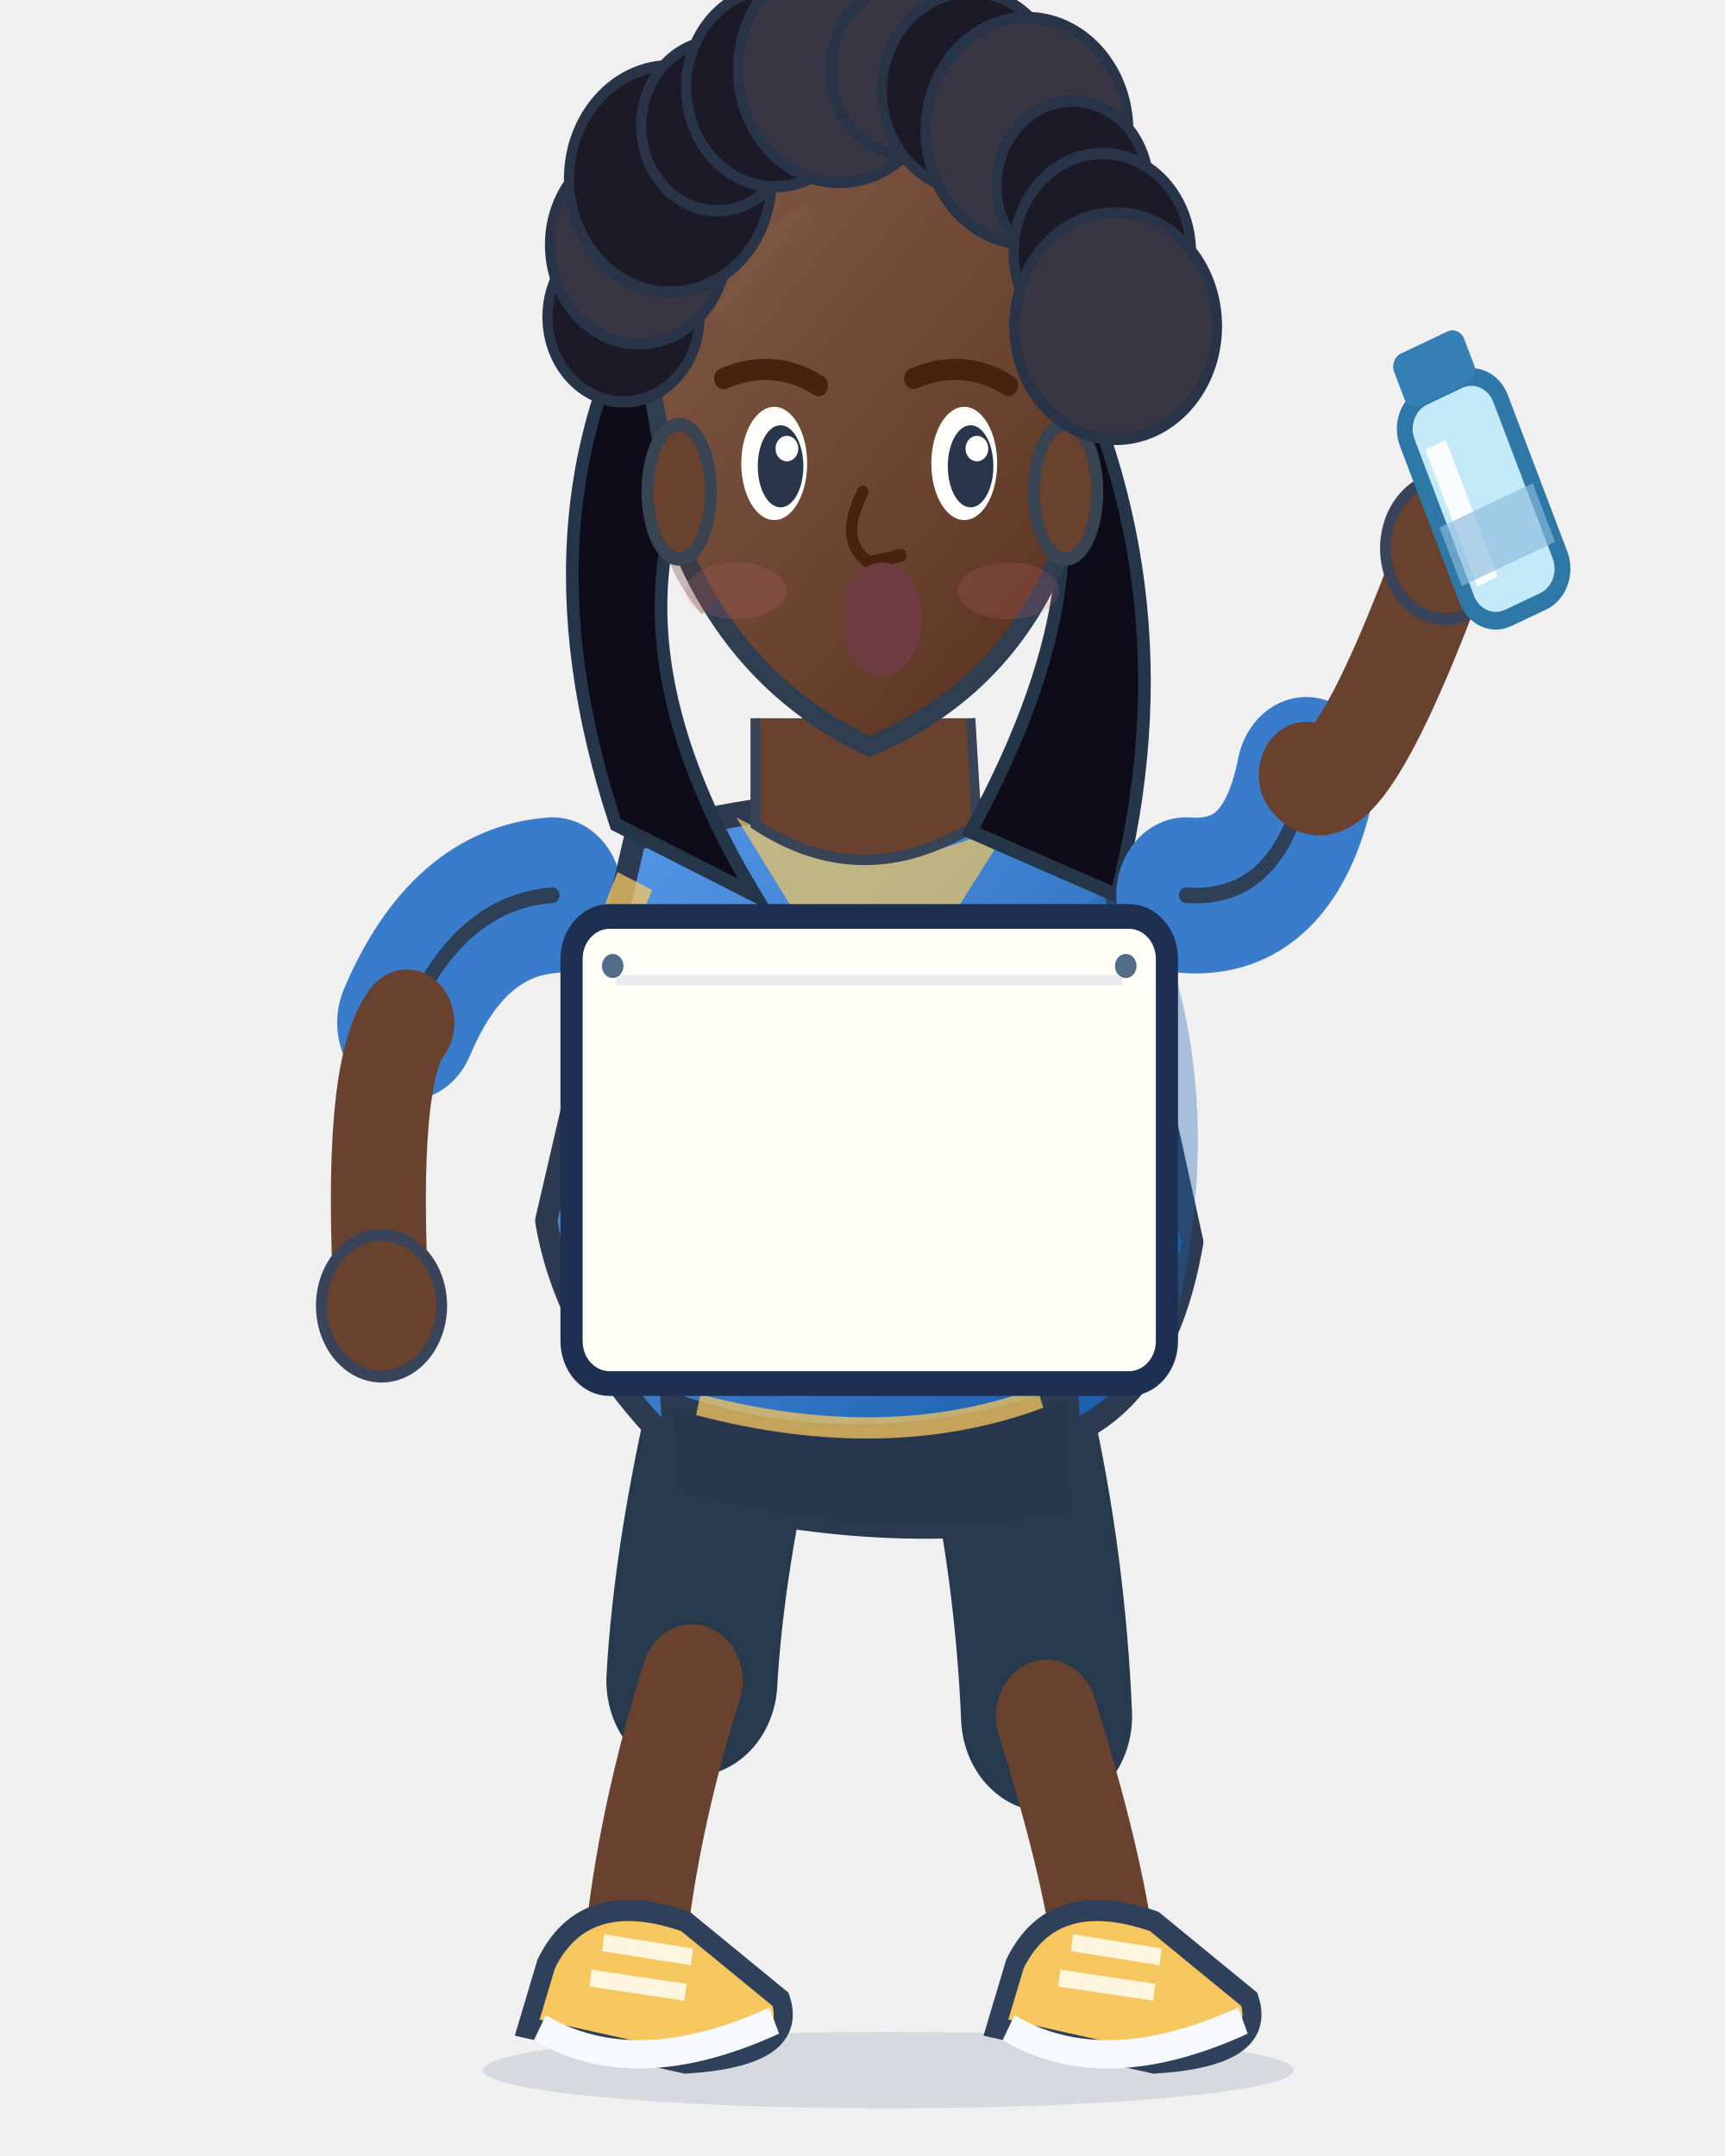
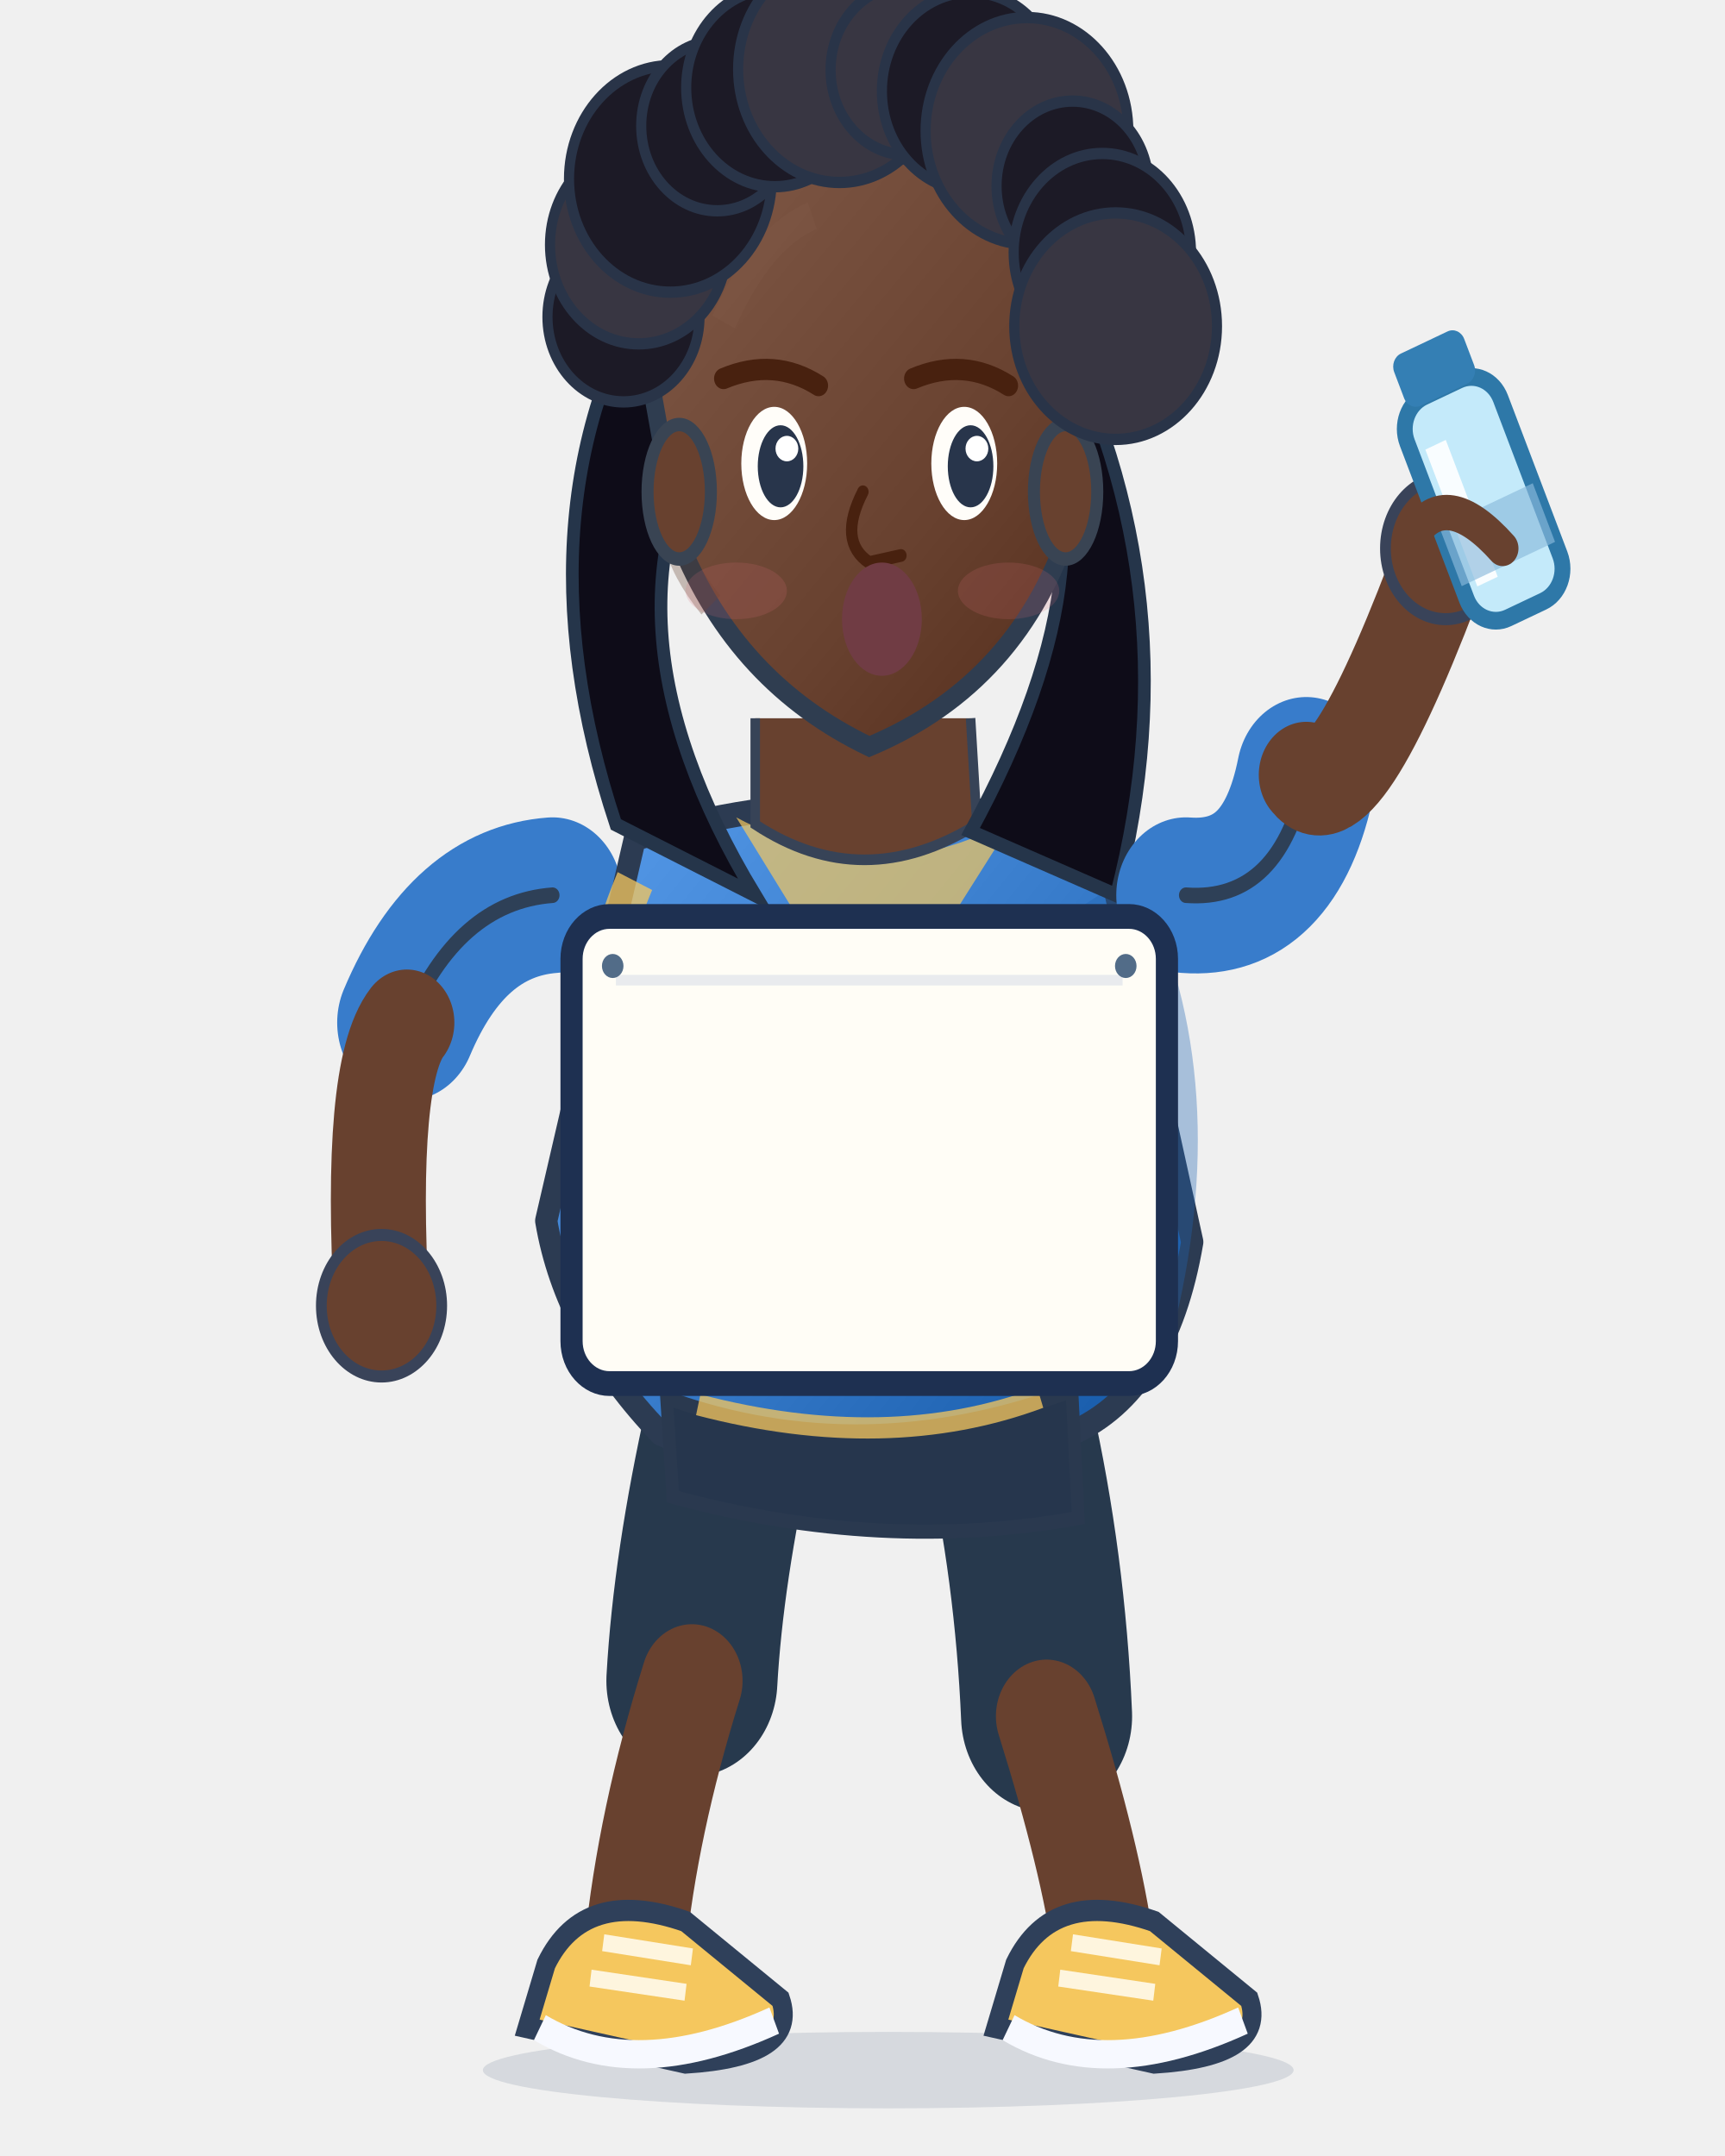
<svg xmlns="http://www.w3.org/2000/svg" width="256" height="320" viewBox="0 0 256 320" role="img" aria-label="SnackDash original adult runner body_03 receive">
  <defs>
    <linearGradient id="skin_2" x1="0" y1="0" x2=".9" y2="1">
      <stop offset="0" stop-color="#805947" />
      <stop offset=".65" stop-color="#68412f" />
      <stop offset="1" stop-color="#562f1d" />
    </linearGradient>
    <linearGradient id="shirt_2" x1="0" y1="0" x2=".94" y2=".8">
      <stop offset="0" stop-color="#579bea" />
      <stop offset=".56" stop-color="#387CCB" />
      <stop offset="1" stop-color="#1a5ead" />
    </linearGradient>
  </defs>
  <g id="character_anchor" transform="translate(129 302) scale(0.94 1.0505) translate(-129 -302)">
    <ellipse cx="132" cy="307" rx="64" ry="5.4" fill="#273F61" opacity=".13" />
    <g id="legs">
      <g id="leg_left">
        <path d="M107 216 Q102 236 101 252" stroke="#27394D" stroke-width="27" stroke-linecap="round" fill="none" />
        <path d="M101 252 Q94 272 92 290" stroke="#68412f" stroke-width="16" stroke-linecap="round" fill="none" />
        <g>
          <path d="M78 292 Q84 281 100 286 L115 297 Q118 305 100 306 L75 301Z" fill="#F5C75E" stroke="#2F405A" stroke-width="3" />
          <path d="M77 301 Q92 309 114 300" stroke="#F7F9FF" stroke-width="4" fill="none" />
          <path d="M85 294 L100 296 M87 289 L101 291" stroke="#FFFDF4" stroke-width="2.4" opacity=".85" />
        </g>
      </g>
      <g id="leg_right">
        <path d="M151 216 Q156 236 157 257" stroke="#27394D" stroke-width="27" stroke-linecap="round" fill="none" />
        <path d="M157 257 Q164 277 166 290" stroke="#68412f" stroke-width="16" stroke-linecap="round" fill="none" />
        <g>
          <path d="M152 292 Q158 281 174 286 L189 297 Q192 305 174 306 L149 301Z" fill="#F5C75E" stroke="#2F405A" stroke-width="3" />
          <path d="M151 301 Q166 309 188 300" stroke="#F7F9FF" stroke-width="4" fill="none" />
          <path d="M159 294 L174 296 M161 289 L175 291" stroke="#FFFDF4" stroke-width="2.4" opacity=".85" />
        </g>
      </g>
    </g>
    <g id="arm_left">
      <path d="M79 141 Q64 142 56 159" stroke="#387CCB" stroke-width="22" stroke-linecap="round" fill="none" />
      <path d="M79 141 Q64 142 56 159" stroke="#2E4057" stroke-width="2.2" stroke-linecap="round" fill="none" />
      <path d="M56 159 Q50 166 52 199" stroke="#68412f" stroke-width="15" stroke-linecap="round" fill="none" />
      <ellipse cx="52" cy="199" rx="9.5" ry="10" fill="#68412f" stroke="#394359" stroke-width="1.7" />
    </g>
    <g id="torso">
      <path d="M92 133 Q129 123 166 133 L180 190 Q176 211 161 217 Q129 231 96 217 Q81 203 78 187Z" fill="url(#shirt_2)" stroke="#2C3B52" stroke-width="3.5" stroke-linejoin="round" />
      <path d="M92 139 Q79 167 88 201" stroke="#F5C75E" stroke-width="6" opacity=".75" fill="none" />
      <path d="M167 140 Q182 166 173 200" stroke="#1f63b2" stroke-width="9" opacity=".35" fill="none" />
      <path d="M108 130 L119 146 L140 147 L152 130 Q131 141 108 130Z" fill="#F5C75E" opacity=".7" />
      <path d="M114 129 Q128 139 144 129" stroke="#2B3D50" stroke-width="3" fill="none" />
      <path d="M97 212 Q128 222 161 211 L162 229 Q131 234 98 226Z" fill="#26364D" stroke="#2A394F" stroke-width="2" />
      <path d="M102 213 Q132 220 156 212" stroke="#F5C75E" stroke-width="3" fill="none" opacity=".75" />
      <path d="M111 116 L111 131 Q128 141 146 131 L145 116" fill="#68412f" stroke="#374357" stroke-width="1.5" />
    </g>
    <g id="hair_back">
      <path d="M97 51 Q72 85 89 131 L111 141 Q84 101 106 72 M156 56 Q181 96 168 141 L145 132 Q170 91 152 68Z" fill="#0e0c18" stroke="#25354A" stroke-width="2" />
    </g>
    <g id="face">
      <path d="M95 71 Q92 39 121 37 Q151 32 165 58 L161 88 Q153 111 129 120 Q108 111 99 91Z" fill="url(#skin_2)" stroke="#2F3D50" stroke-width="2.8" />
      <path d="M106 60 Q112 48 120 45" stroke="#7f5846" stroke-width="4" opacity=".4" fill="none" />
      <path d="M100 83 Q95 90 104 100" stroke="#5f3826" stroke-width="4" opacity=".3" fill="none" />
      <ellipse cx="99" cy="84" rx="5" ry="9.5" fill="#68412f" stroke="#394453" stroke-width="1.9" />
      <ellipse cx="160" cy="84" rx="5" ry="9.5" fill="#68412f" stroke="#394453" stroke-width="1.9" />
      <path d="M106 68 Q114 65 121 69" fill="none" stroke="#48210f" stroke-width="3" stroke-linecap="round" />
      <ellipse cx="114" cy="80" rx="5.2" ry="8" fill="#FFFDF9" />
      <ellipse cx="115" cy="80.4" rx="3.6" ry="5.8" fill="#28354B" />
      <circle cx="116" cy="77.9" r="1.8" fill="white" />
      <path d="M136 68 Q144 65 151 69" fill="none" stroke="#48210f" stroke-width="3" stroke-linecap="round" />
      <ellipse cx="144" cy="80" rx="5.2" ry="8" fill="#FFFDF9" />
      <ellipse cx="145" cy="80.4" rx="3.6" ry="5.8" fill="#28354B" />
      <circle cx="146" cy="77.9" r="1.8" fill="white" />
      <path d="M128 84 Q124 91 129 94 L134 93" stroke="#48210f" stroke-width="1.8" fill="none" stroke-linecap="round" />
      <ellipse cx="108" cy="98" rx="8" ry="4" fill="#D56876" opacity=".18" />
      <ellipse cx="151" cy="98" rx="8" ry="4" fill="#D56876" opacity=".18" />40s<ellipse cx="131" cy="102" rx="6.3" ry="8" fill="#703C44" />
    </g>
    <g id="hair" stroke-linecap="round">
      <circle cx="90.2" cy="59.3" r="12" fill="#1C1A26" stroke="#293448" stroke-width="1.6" />
      <circle cx="92.6" cy="49.1" r="14" fill="#383642" stroke="#293448" stroke-width="1.6" />
      <circle cx="97.6" cy="39.8" r="16" fill="#1C1A26" stroke="#293448" stroke-width="1.6" />
      <circle cx="105.0" cy="32.3" r="12" fill="#1C1A26" stroke="#293448" stroke-width="1.6" />
      <circle cx="114.1" cy="26.9" r="14" fill="#1C1A26" stroke="#293448" stroke-width="1.6" />
      <circle cx="124.3" cy="24.3" r="16" fill="#383642" stroke="#293448" stroke-width="1.6" />
      <circle cx="134.9" cy="24.4" r="12" fill="#383642" stroke="#293448" stroke-width="1.6" />
      <circle cx="145.0" cy="27.4" r="14" fill="#1C1A26" stroke="#293448" stroke-width="1.6" />
      <circle cx="153.9" cy="33.0" r="16" fill="#383642" stroke="#293448" stroke-width="1.6" />
      <circle cx="161.1" cy="40.8" r="12" fill="#1C1A26" stroke="#293448" stroke-width="1.6" />
      <circle cx="165.8" cy="50.2" r="14" fill="#1C1A26" stroke="#293448" stroke-width="1.6" />
      <circle cx="167.9" cy="60.6" r="16" fill="#383642" stroke="#293448" stroke-width="1.6" />
    </g>
    <g id="arm_right">
      <path d="M179 141 Q194 142 198 124" stroke="#387CCB" stroke-width="22" stroke-linecap="round" fill="none" />
      <path d="M179 141 Q194 142 198 124" stroke="#2E4057" stroke-width="2.2" stroke-linecap="round" fill="none" />
      <path d="M198 124 Q204 131 220 92" stroke="#68412f" stroke-width="15" stroke-linecap="round" fill="none" />
      <ellipse cx="220" cy="92" rx="9.5" ry="10" fill="#68412f" stroke="#394359" stroke-width="1.7" />
    </g>
    <g id="bib_blank" data-bib-rect="82,144,94,66">
      <rect id="bib_mask" x="82" y="144" width="94" height="66" rx="6" fill="#FFFDF6" stroke="#1E3051" stroke-width="3.5" />
      <path d="M89 153 H169" stroke="#D9DFE9" stroke-width="1.5" opacity=".58" />
      <circle cx="88.5" cy="151" r="1.7" fill="#526C88" />
      <circle cx="169.5" cy="151" r="1.7" fill="#526C88" />
    </g>
    <g id="accessories">
      <g id="received_supply" transform="translate(226 85) rotate(-23)">
        <rect x="-8" y="-17" width="16" height="34" rx="5" fill="#C4EAFA" stroke="#2E78A8" stroke-width="2.5" />
        <rect x="-6" y="-24" width="12" height="8" rx="2" fill="#347FB4" />
        <path d="M-4 -10 V11" stroke="#FFFFFF" stroke-width="3.5" opacity=".9" />
        <rect x="-8" y="1" width="16" height="9" fill="#8ABADB" opacity=".65" />
      </g>
-       <path id="grip_foreground" d="M215 88 Q221 79 230 91" fill="none" stroke="#000000" stroke-width="0" opacity="0" />
+       <path id="grip_foreground" d="M215 90 Q220 83 229 92" fill="none" stroke="#68412f" stroke-width="5" stroke-linecap="round" />
    </g>
  </g>
</svg>
